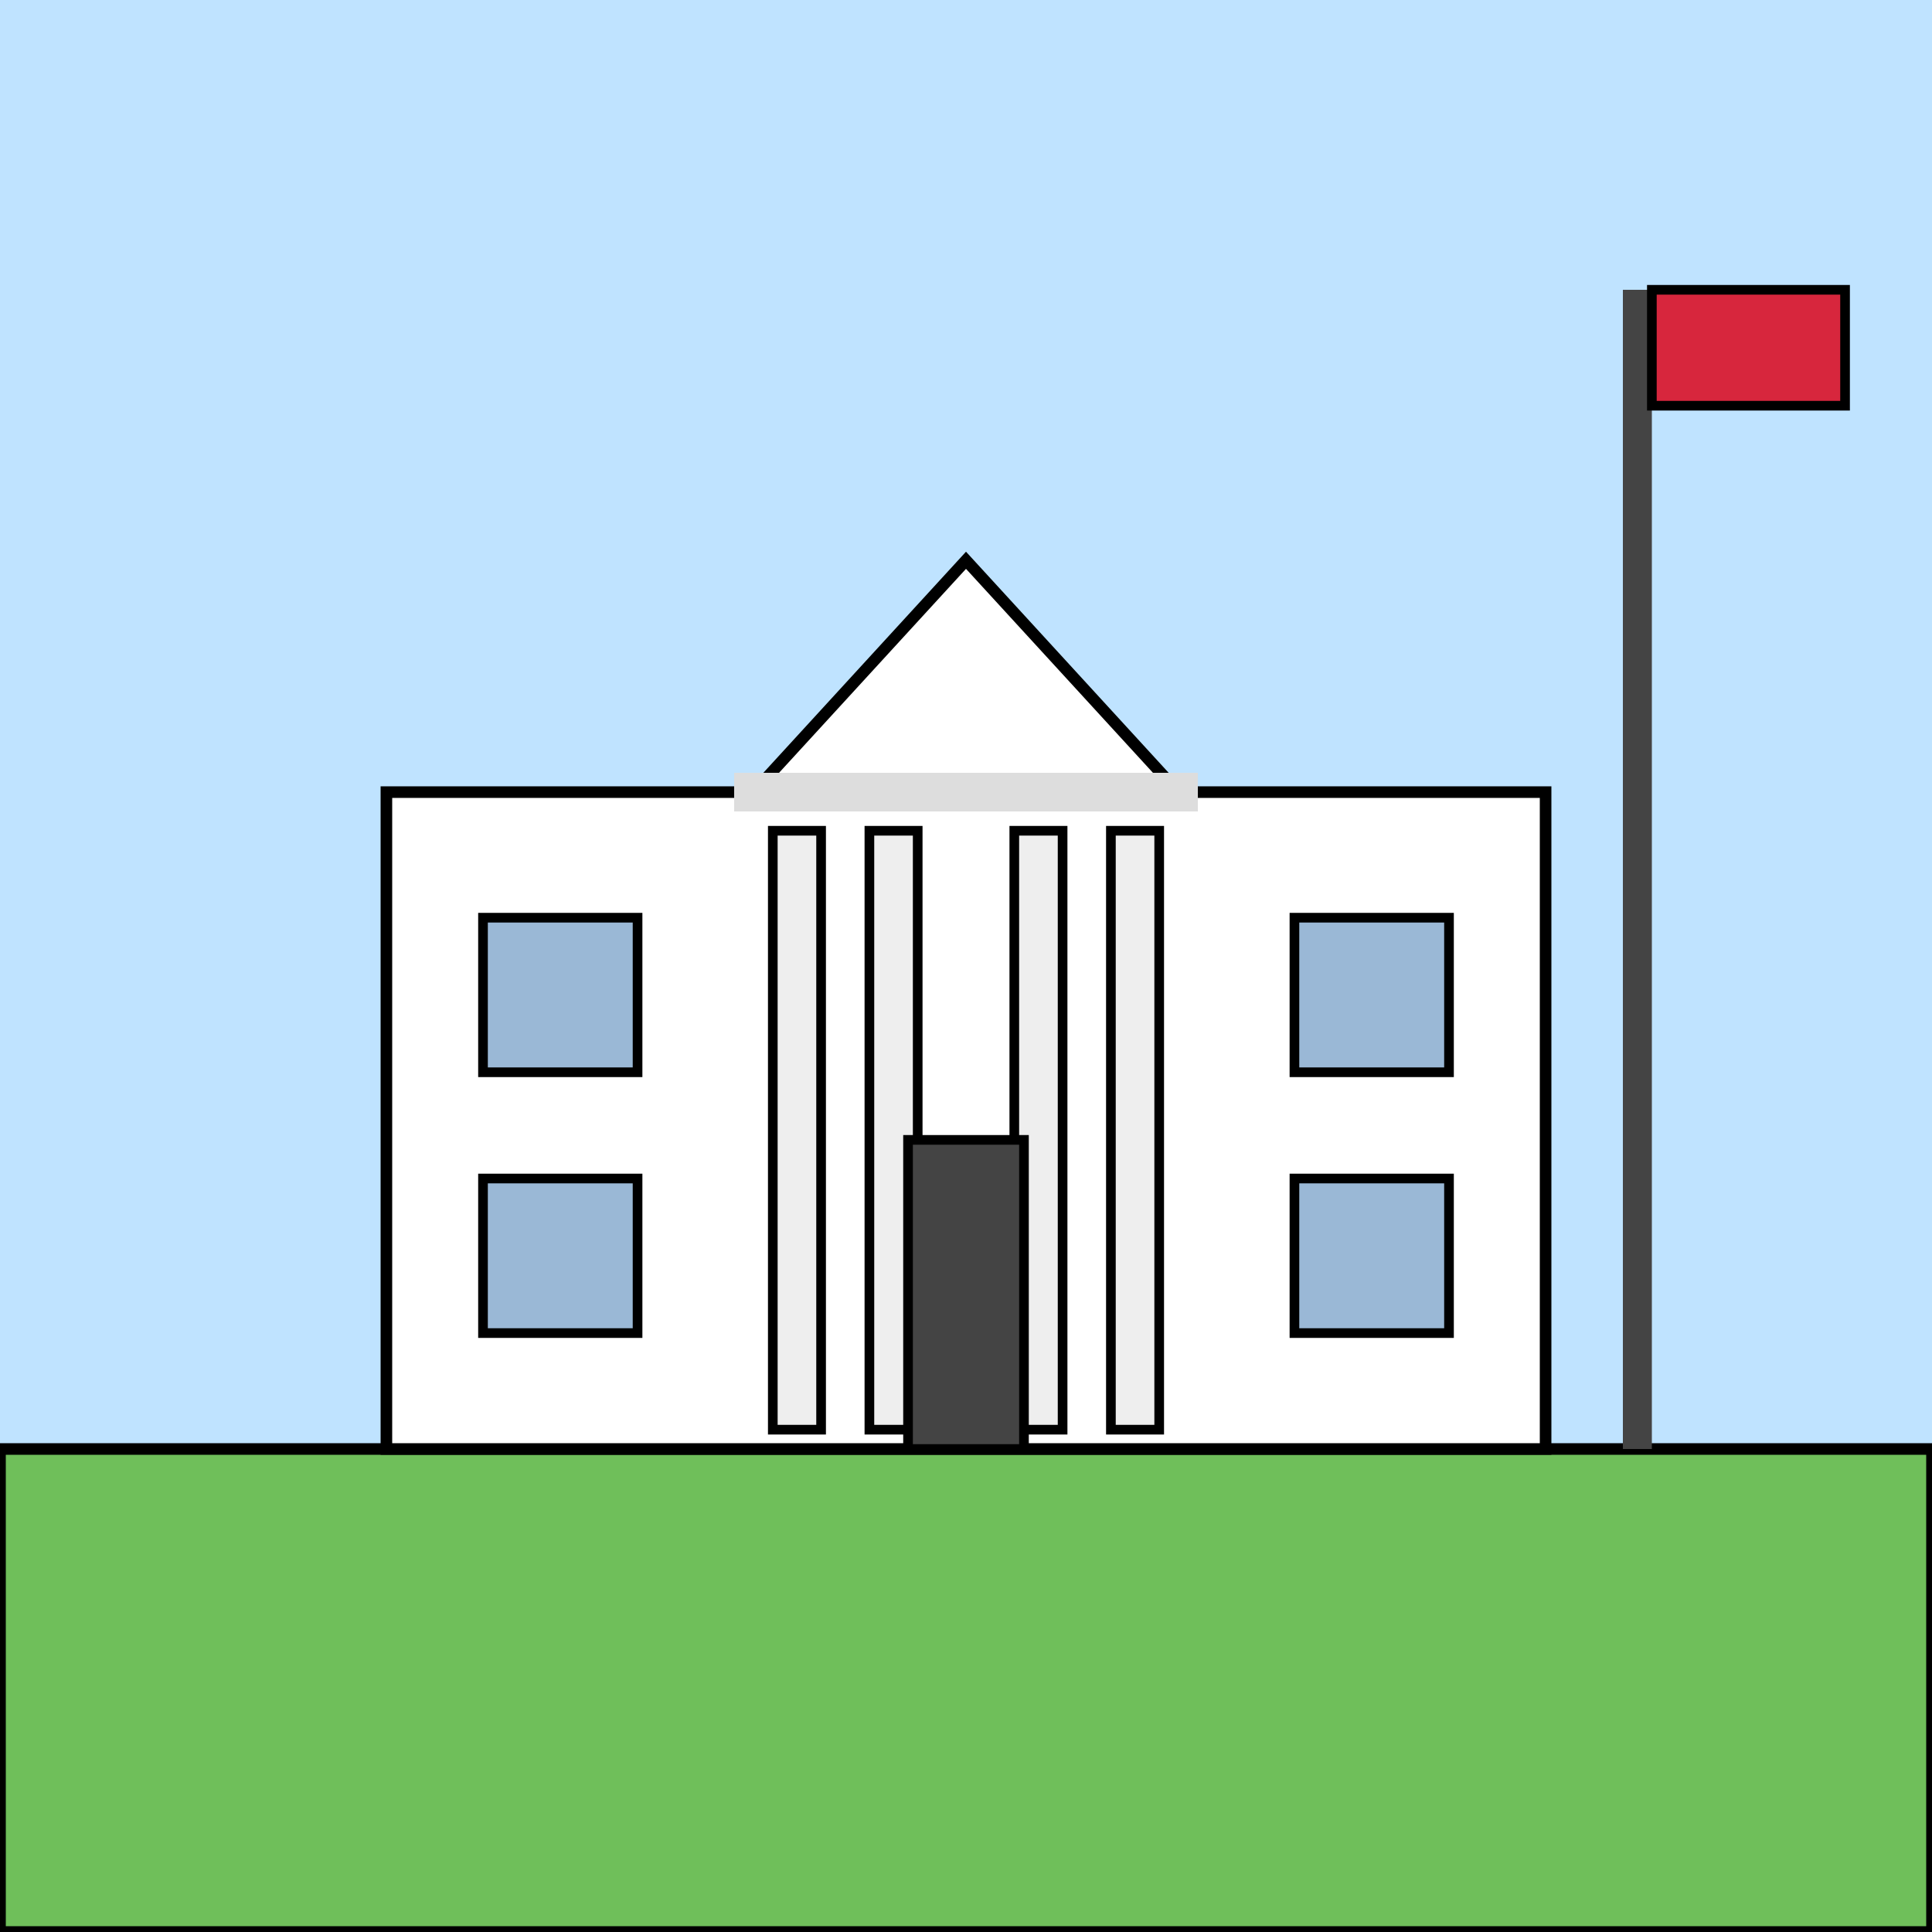
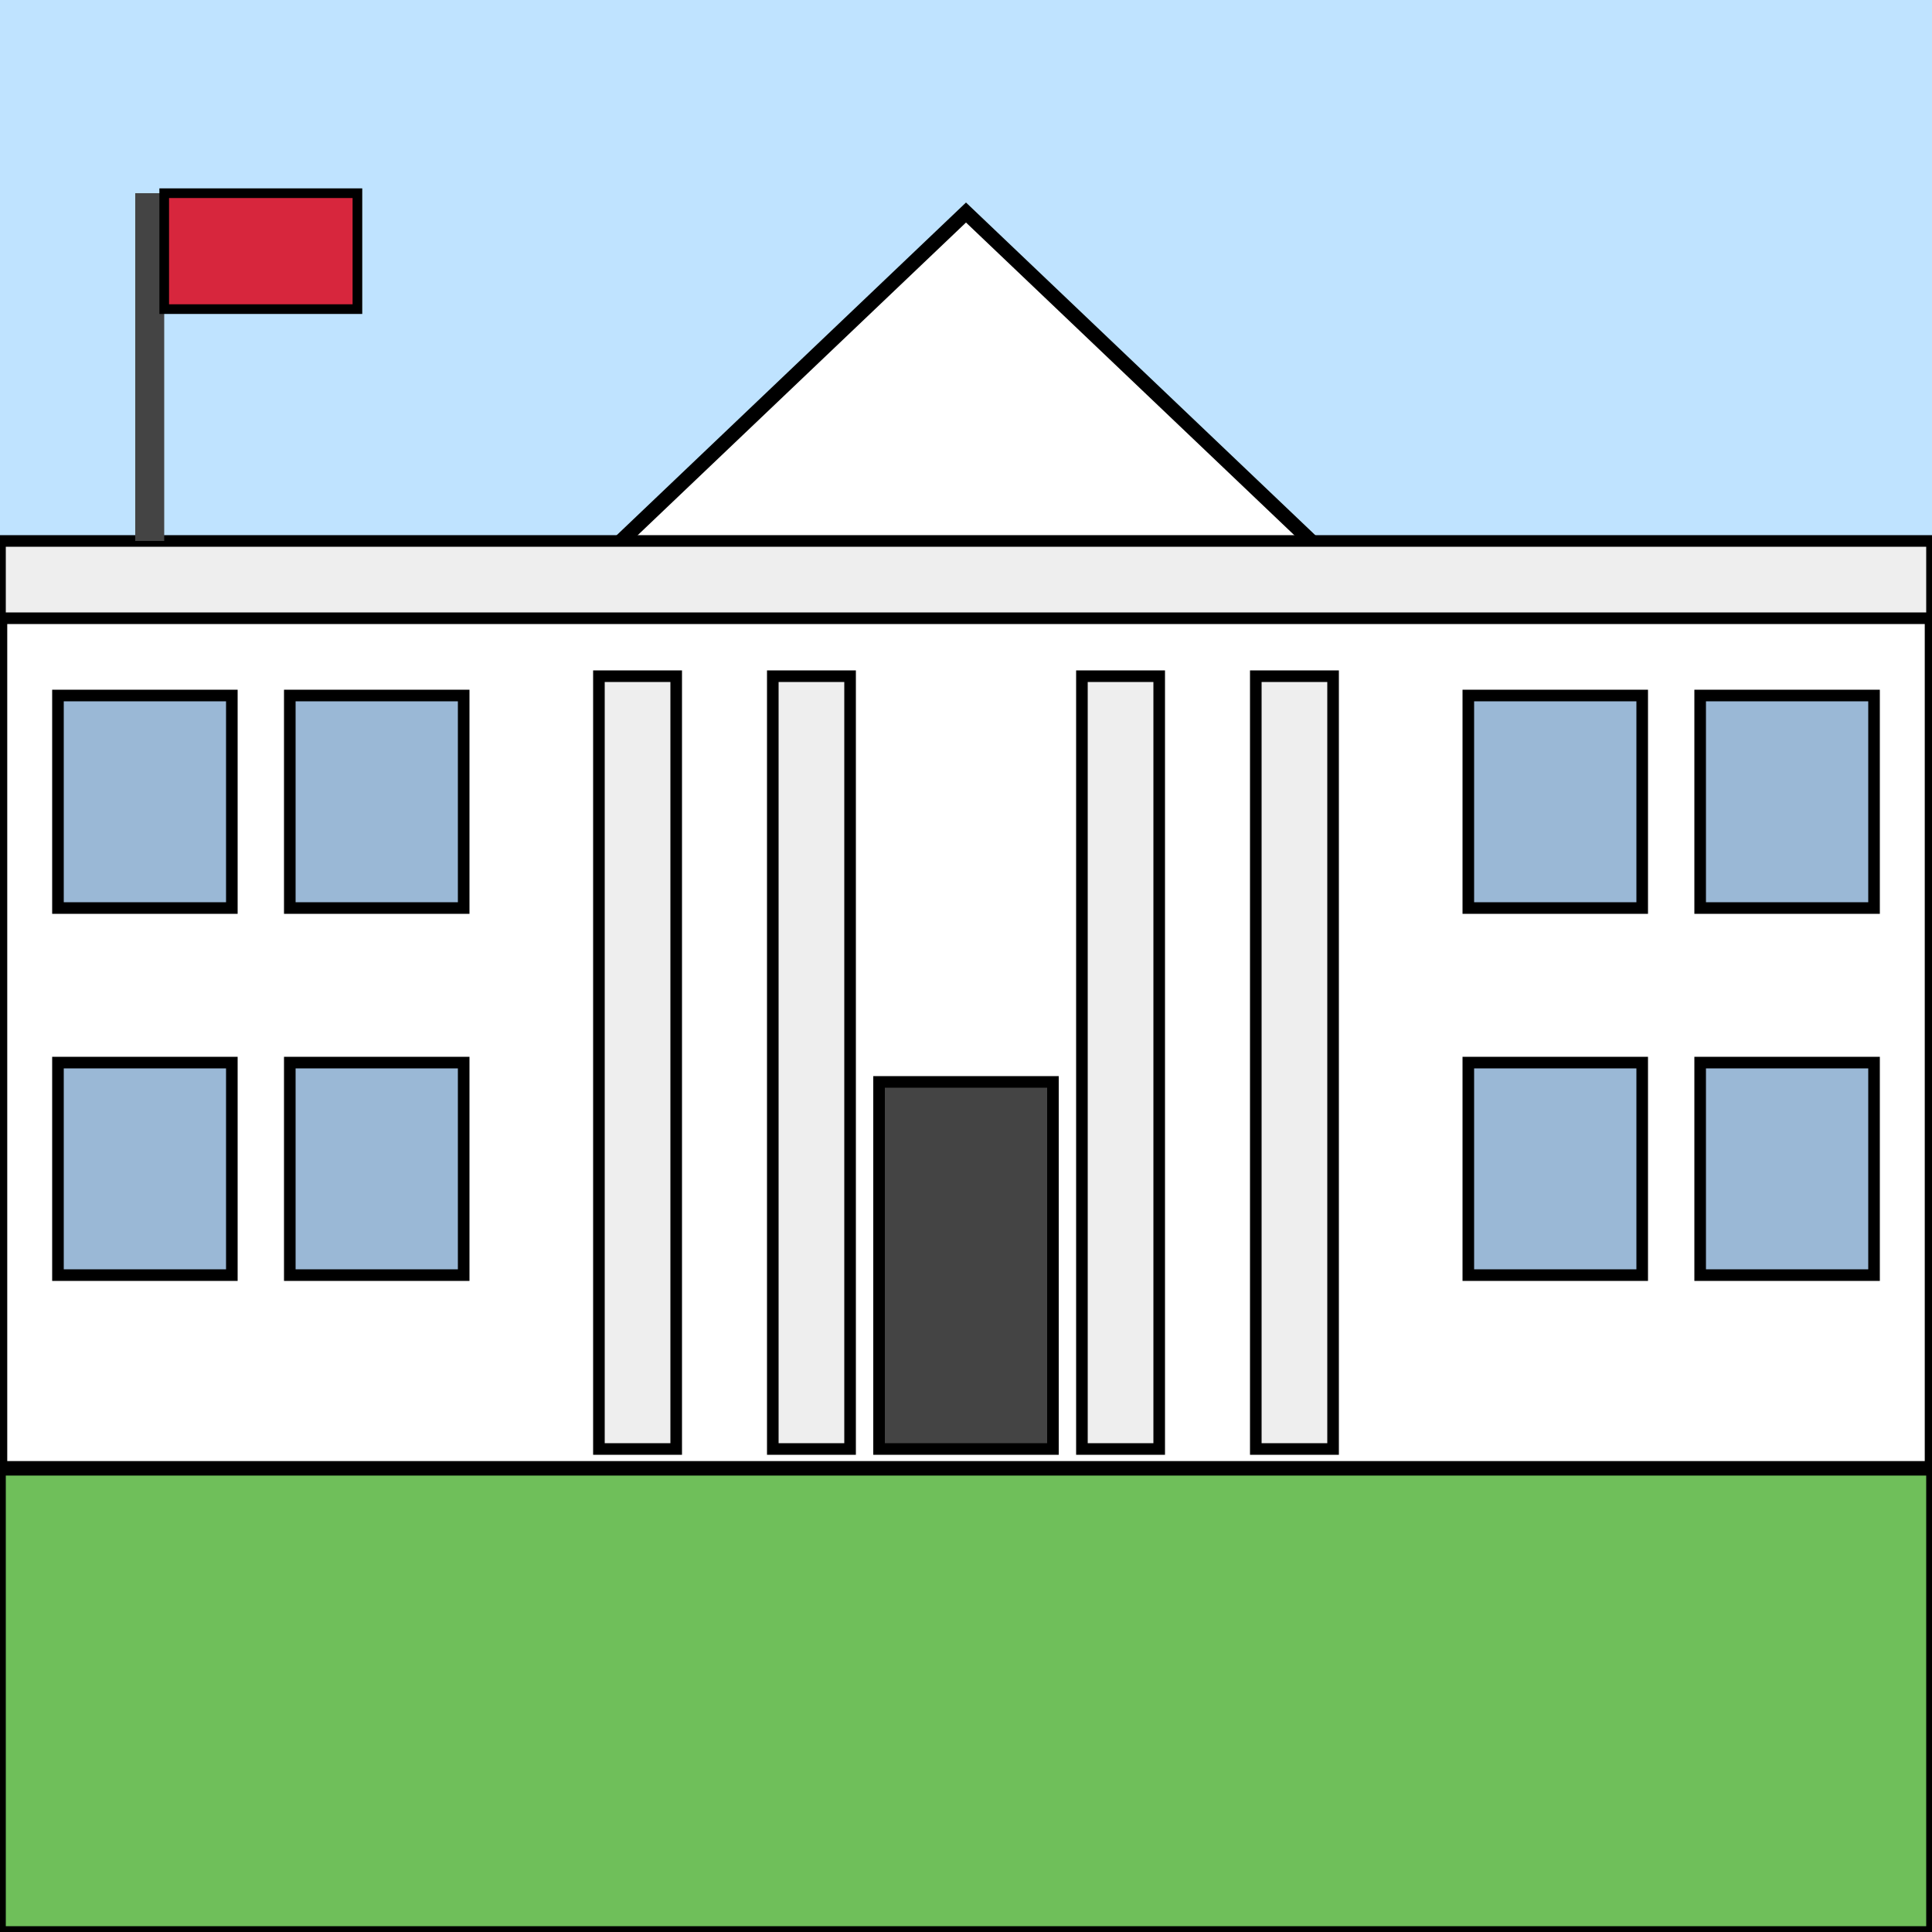
<svg xmlns="http://www.w3.org/2000/svg" viewBox="0 0 200 200" width="200" height="200">
  <rect width="200" height="150" fill="#bfe3ff" />
  <rect y="150" width="200" height="50" fill="#6fbf5a" stroke="#000" stroke-width="1.2" />
-   <rect x="40" y="82" width="120" height="68" fill="#ffffff" stroke="#000" stroke-width="1.2" />
-   <polygon points="78,82 100,58 122,82" fill="#ffffff" stroke="#000" stroke-width="1.2" />
-   <rect x="76" y="80" width="48" height="4" fill="#dddddd" />
-   <g fill="#eeeeee" stroke="#000" stroke-width="1">
-     <rect x="80" y="86" width="5" height="62" />
-     <rect x="90" y="86" width="5" height="62" />
-     <rect x="105" y="86" width="5" height="62" />
-     <rect x="115" y="86" width="5" height="62" />
+   <rect x="0" y="62" width="200" height="90" fill="#ffffff" stroke="#000" stroke-width="1.5" />
+   <polygon points="58,62 100,22 142,62" fill="#ffffff" stroke="#000" stroke-width="1.5" />
+   <rect x="0" y="56" width="200" height="8" fill="#eeeeee" stroke="#000" stroke-width="1.2" />
+   <g fill="#9ab8d6" stroke="#000" stroke-width="1.2">
+     <rect x="6" y="72" width="18" height="22" />
+     <rect x="30" y="72" width="18" height="22" />
+     <rect x="152" y="72" width="18" height="22" />
+     <rect x="176" y="72" width="18" height="22" />
+     <rect x="6" y="110" width="18" height="22" />
+     <rect x="30" y="110" width="18" height="22" />
+     <rect x="152" y="110" width="18" height="22" />
+     <rect x="176" y="110" width="18" height="22" />
  </g>
-   <g fill="#9ab8d6" stroke="#000" stroke-width="1">
-     <rect x="50" y="95" width="16" height="16" />
-     <rect x="134" y="95" width="16" height="16" />
-     <rect x="50" y="122" width="16" height="16" />
-     <rect x="134" y="122" width="16" height="16" />
+   <g fill="#eeeeee" stroke="#000" stroke-width="1.2">
+     <rect x="62" y="70" width="8" height="80" />
+     <rect x="80" y="70" width="8" height="80" />
+     <rect x="112" y="70" width="8" height="80" />
+     <rect x="130" y="70" width="8" height="80" />
  </g>
-   <rect x="94" y="118" width="12" height="32" fill="#444" stroke="#000" stroke-width="1" />
-   <rect x="168" y="30" width="3" height="120" fill="#444" />
-   <rect x="171" y="30" width="20" height="12" fill="#d7263d" stroke="#000" stroke-width="1" />
+   <rect x="91" y="112" width="18" height="38" fill="#444" stroke="#000" stroke-width="1.2" />
+   <rect x="14" y="20" width="3" height="36" fill="#444" />
+   <rect x="17" y="20" width="20" height="12" fill="#d7263d" stroke="#000" stroke-width="1" />
</svg>
